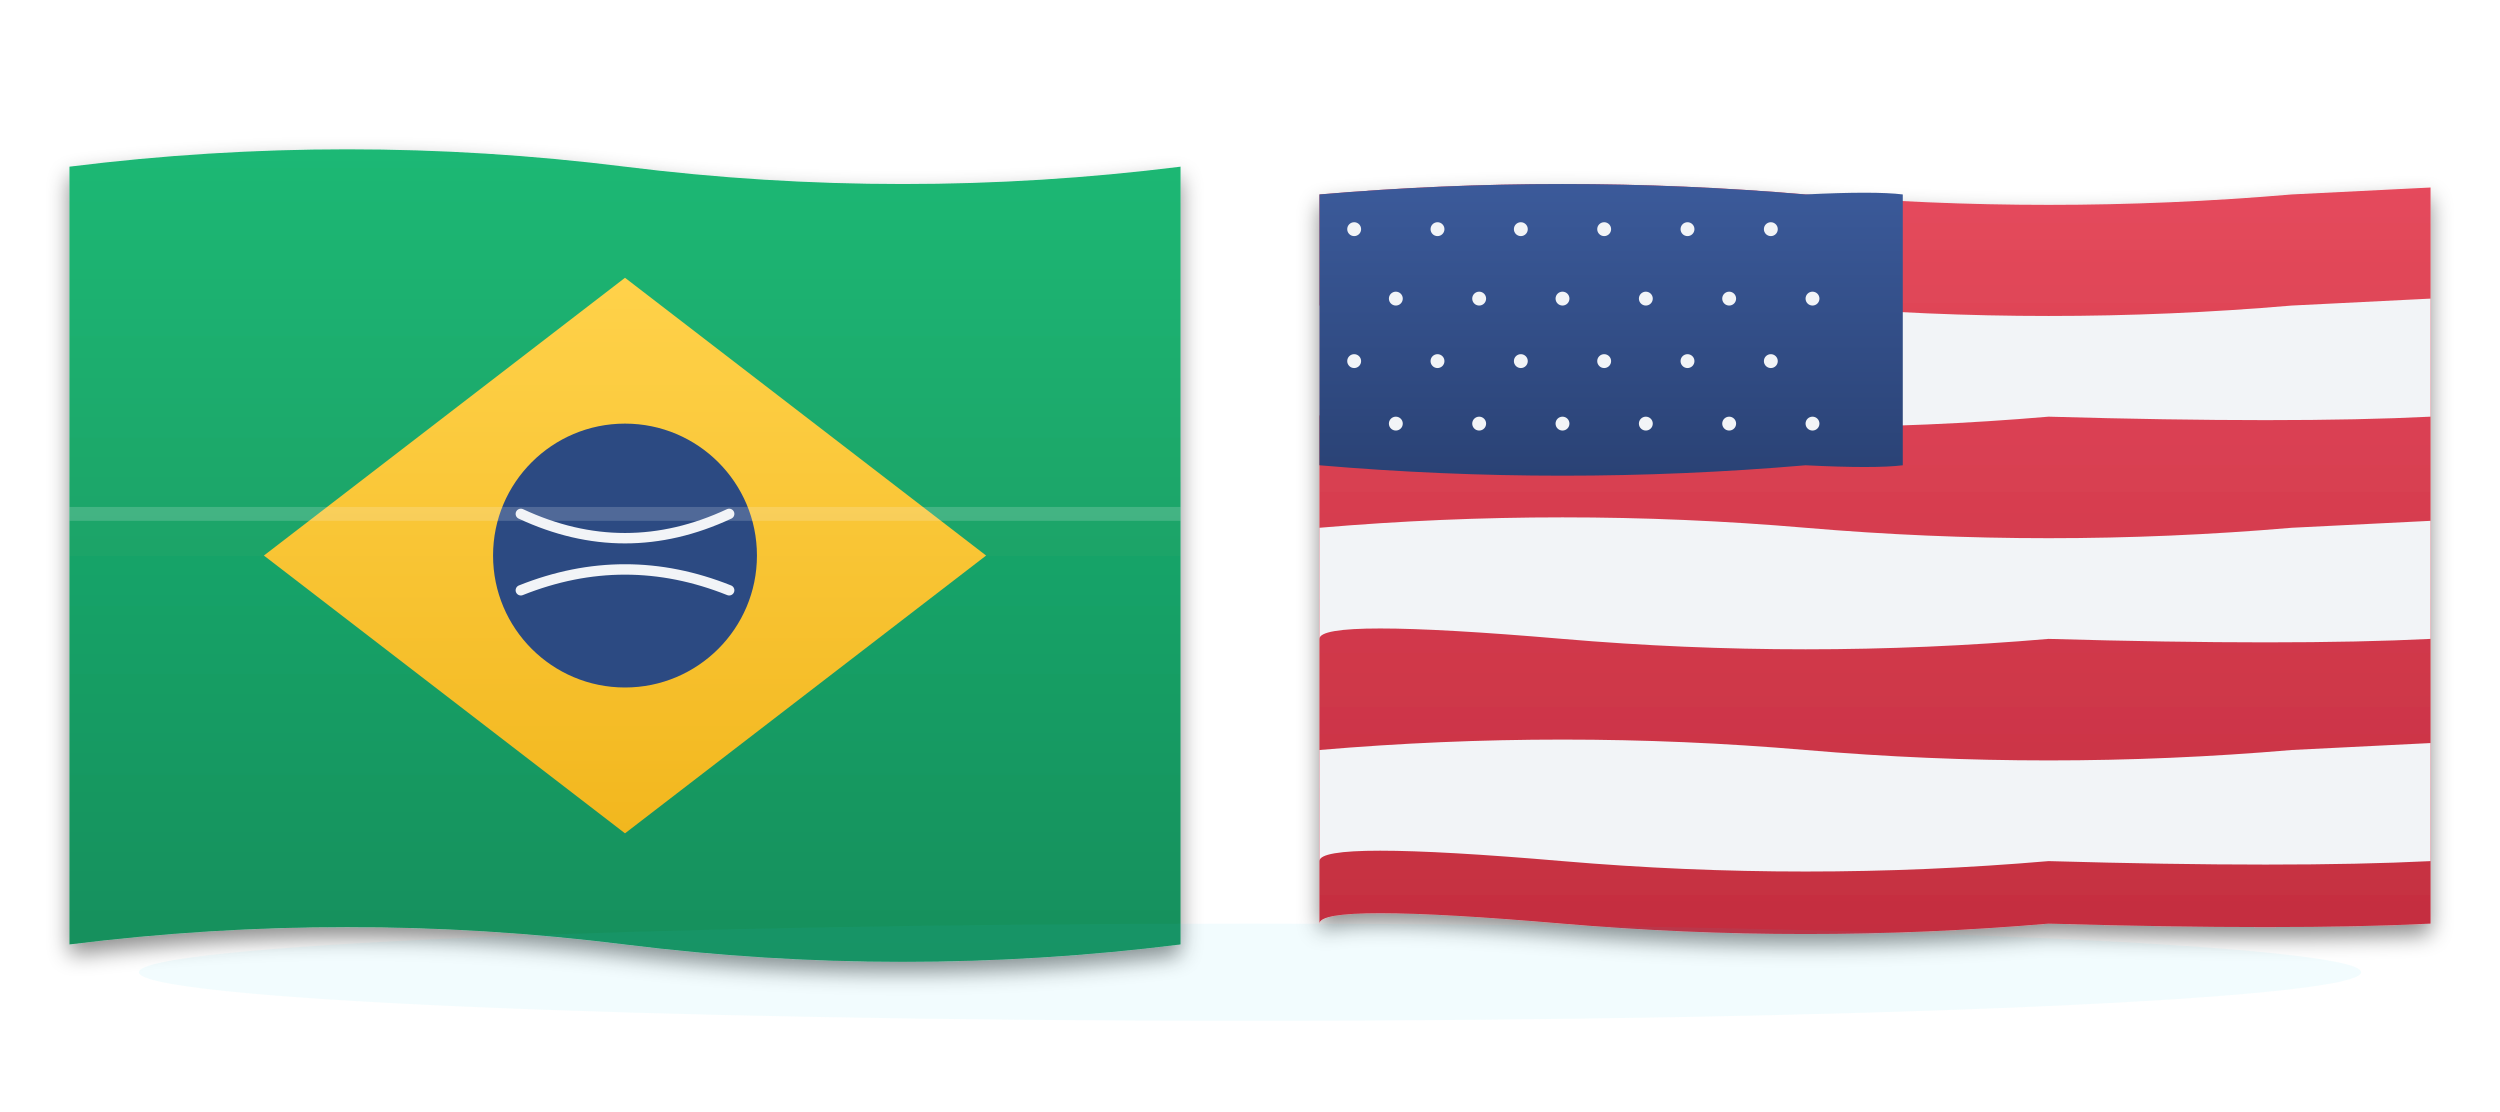
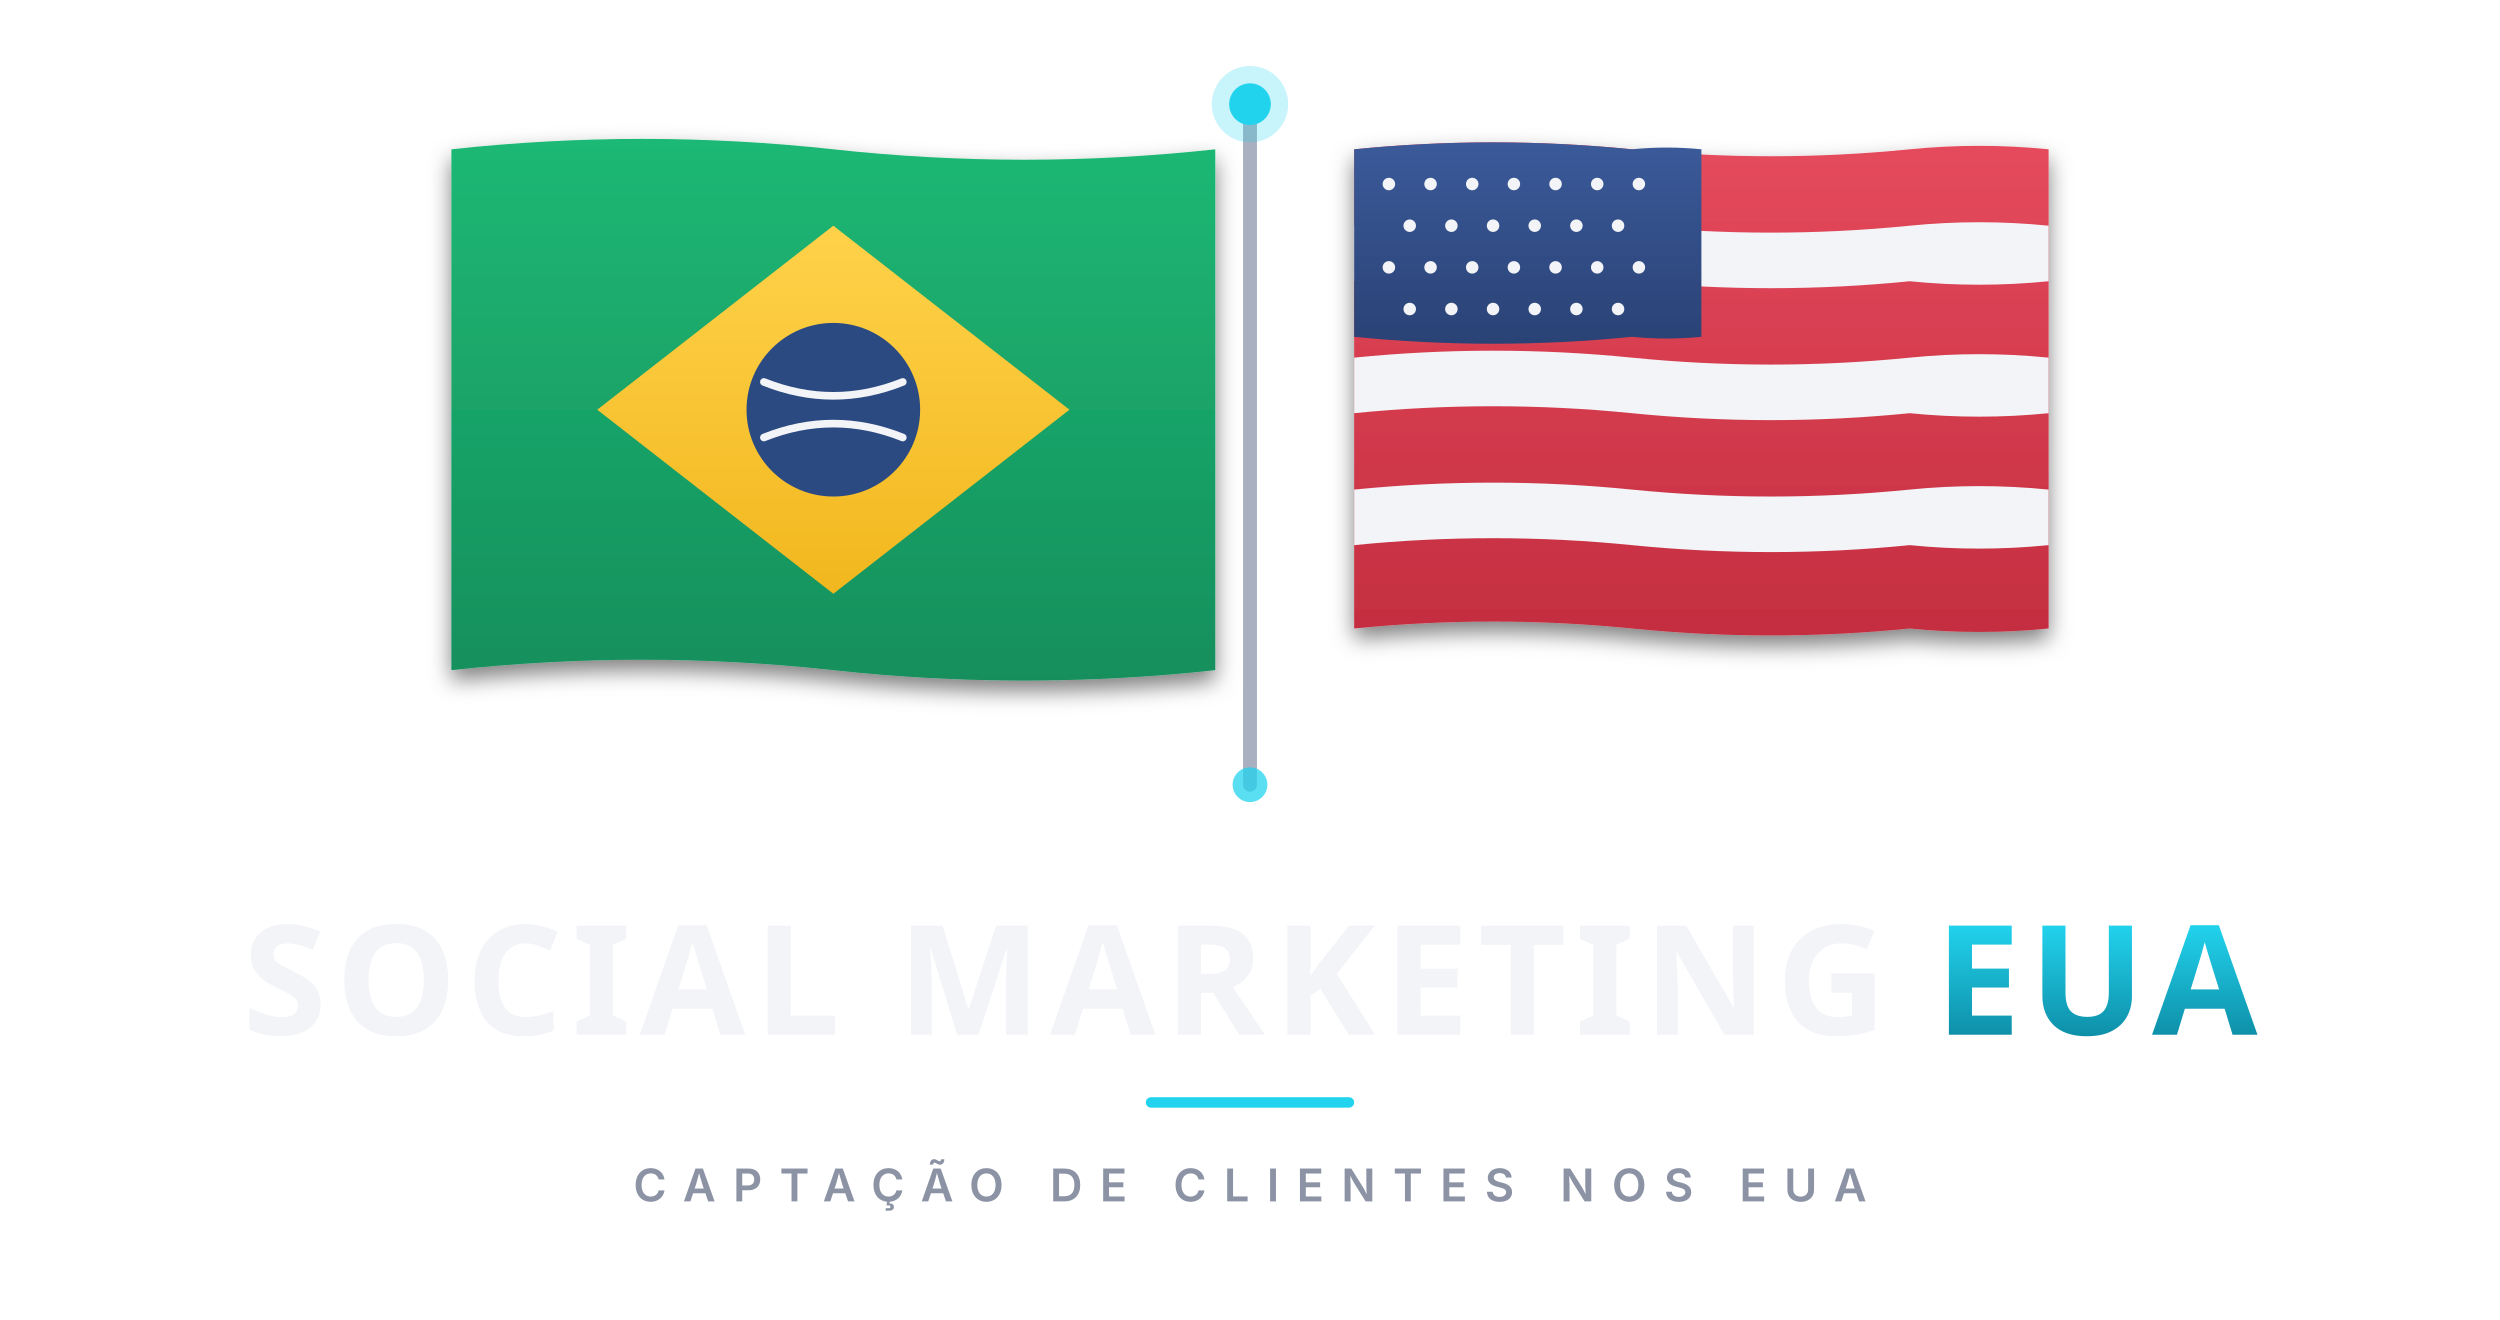
- <svg xmlns="http://www.w3.org/2000/svg" viewBox="0 0 720 320" preserveAspectRatio="xMidYMid meet" role="img" aria-label="Social Marketing EUA — bandeiras do Brasil e dos Estados Unidos">
+ <svg xmlns="http://www.w3.org/2000/svg" viewBox="0 0 720 380" preserveAspectRatio="xMidYMid meet" role="img" aria-label="Social Marketing EUA">
  <defs>
    <linearGradient id="brGrad" x1="0" x2="0" y1="0" y2="1">
      <stop offset="0" stop-color="#1FB874" />
      <stop offset="1" stop-color="#148F5C" />
    </linearGradient>
    <linearGradient id="brYel" x1="0" x2="0" y1="0" y2="1">
      <stop offset="0" stop-color="#FFD24A" />
      <stop offset="1" stop-color="#F2B71E" />
    </linearGradient>
    <linearGradient id="usRed" x1="0" x2="0" y1="0" y2="1">
      <stop offset="0" stop-color="#E54A5C" />
      <stop offset="1" stop-color="#C42E40" />
    </linearGradient>
    <linearGradient id="usNavy" x1="0" x2="0" y1="0" y2="1">
      <stop offset="0" stop-color="#3B5A9A" />
      <stop offset="1" stop-color="#2A4275" />
    </linearGradient>
-     <filter id="shadow" x="-10%" y="-10%" width="120%" height="120%">
+     <linearGradient id="cyanText" x1="0" x2="0" y1="0" y2="1">
+       <stop offset="0" stop-color="#22D3EE" />
+       <stop offset="1" stop-color="#0E8FA8" />
+     </linearGradient>
+     <filter id="shadow" x="-15%" y="-15%" width="130%" height="130%">
      <feGaussianBlur in="SourceAlpha" stdDeviation="3" />
      <feOffset dx="0" dy="3" result="off" />
      <feComponentTransfer>
-         <feFuncA type="linear" slope=".45" />
+         <feFuncA type="linear" slope=".5" />
      </feComponentTransfer>
      <feMerge>
        <feMergeNode />
        <feMergeNode in="SourceGraphic" />
      </feMerge>
    </filter>
  </defs>
-   <g transform="translate(360,160)">
-     <g transform="translate(-340,-112)">
-       <path d="M 0 0 Q 80 -10 160 0 Q 240 10 320 0 L 320 224 Q 240 234 160 224 Q 80 214 0 224 Z" fill="url(#brGrad)" filter="url(#shadow)" />
-       <polygon points="160,32 264,112 160,192 56,112" fill="url(#brYel)" />
-       <circle cx="160" cy="112" r="38" fill="#2C4A82" />
-       <path d="M 130 100 Q 160 114 190 100" stroke="#F2F4F7" stroke-width="3" fill="none" stroke-linecap="round" />
-       <path d="M 130 122 Q 160 110 190 122" stroke="#F2F4F7" stroke-width="3" fill="none" stroke-linecap="round" />
-       <rect x="0" y="98" width="320" height="4" fill="#F2F4F7" opacity=".18" />
+   <g transform="translate(360,28)">
+     <rect x="-2" y="0" width="4" height="200" rx="2" fill="#A9B0BF" />
+     <circle cx="0" cy="2" r="6" fill="#22D3EE" />
+     <circle cx="0" cy="2" r="11" fill="#22D3EE" opacity=".25" />
+     <circle cx="0" cy="198" r="5" fill="#22D3EE" opacity=".75" />
+     <g transform="translate(-230,15)">
+       <path d="M 0 0 Q 55 -6 110 0 Q 165 6 220 0 L 220 150 Q 165 156 110 150 Q 55 144 0 150 Z" fill="url(#brGrad)" filter="url(#shadow)" />
+       <polygon points="110,22 178,75 110,128 42,75" fill="url(#brYel)" />
+       <circle cx="110" cy="75" r="25" fill="#2C4A82" />
+       <path d="M 90 67 Q 110 75 130 67" stroke="#F2F4F7" stroke-width="2.2" fill="none" stroke-linecap="round" />
+       <path d="M 90 83 Q 110 75 130 83" stroke="#F2F4F7" stroke-width="2.2" fill="none" stroke-linecap="round" />
    </g>
-     <g transform="translate(20,-104)">
-       <path d="M 0 0 Q 70 -6 140 0 Q 210 6 280 0 L 320 -2 L 320 210 Q 280 212 210 210 Q 140 216 70 210 Q 0 204 0 210 L 0 0 Z" fill="url(#usRed)" filter="url(#shadow)" />
-       <path d="M 0 32 Q 70 26 140 32 Q 210 38 280 32 L 320 30 L 320 64 Q 280 66 210 64 Q 140 70 70 64 Q 0 58 0 64 Z" fill="#F2F4F7" />
-       <path d="M 0 96 Q 70 90 140 96 Q 210 102 280 96 L 320 94 L 320 128 Q 280 130 210 128 Q 140 134 70 128 Q 0 122 0 128 Z" fill="#F2F4F7" />
-       <path d="M 0 160 Q 70 154 140 160 Q 210 166 280 160 L 320 158 L 320 192 Q 280 194 210 192 Q 140 198 70 192 Q 0 186 0 192 Z" fill="#F2F4F7" />
-       <path d="M 0 0 Q 70 -6 140 0 Q 160 -1 168 0 L 168 78 Q 160 79 140 78 Q 70 84 0 78 Z" fill="url(#usNavy)" />
+     <g transform="translate(30,15)">
+       <path d="M 0 0 Q 40 -4 80 0 Q 120 4 160 0 Q 180 -2 200 0 L 200 138 Q 180 140 160 138 Q 120 142 80 138 Q 40 134 0 138 Z" fill="url(#usRed)" filter="url(#shadow)" />
+       <path d="M 0 22 Q 40 18 80 22 Q 120 26 160 22 Q 180 20 200 22 L 200 38 Q 180 40 160 38 Q 120 42 80 38 Q 40 34 0 38 Z" fill="#F2F4F7" />
+       <path d="M 0 60 Q 40 56 80 60 Q 120 64 160 60 Q 180 58 200 60 L 200 76 Q 180 78 160 76 Q 120 80 80 76 Q 40 72 0 76 Z" fill="#F2F4F7" />
+       <path d="M 0 98 Q 40 94 80 98 Q 120 102 160 98 Q 180 96 200 98 L 200 114 Q 180 116 160 114 Q 120 118 80 114 Q 40 110 0 114 Z" fill="#F2F4F7" />
+       <path d="M 0 0 Q 40 -4 80 0 Q 90 -1 100 0 L 100 54 Q 90 55 80 54 Q 40 58 0 54 Z" fill="url(#usNavy)" />
      <g fill="#F2F4F7">
-         <circle cx="10" cy="10" r="2" />
-         <circle cx="34" cy="10" r="2" />
-         <circle cx="58" cy="10" r="2" />
-         <circle cx="82" cy="10" r="2" />
-         <circle cx="106" cy="10" r="2" />
-         <circle cx="130" cy="10" r="2" />
-         <circle cx="22" cy="30" r="2" />
-         <circle cx="46" cy="30" r="2" />
-         <circle cx="70" cy="30" r="2" />
-         <circle cx="94" cy="30" r="2" />
-         <circle cx="118" cy="30" r="2" />
-         <circle cx="142" cy="30" r="2" />
-         <circle cx="10" cy="48" r="2" />
-         <circle cx="34" cy="48" r="2" />
-         <circle cx="58" cy="48" r="2" />
-         <circle cx="82" cy="48" r="2" />
-         <circle cx="106" cy="48" r="2" />
-         <circle cx="130" cy="48" r="2" />
-         <circle cx="22" cy="66" r="2" />
-         <circle cx="46" cy="66" r="2" />
-         <circle cx="70" cy="66" r="2" />
-         <circle cx="94" cy="66" r="2" />
-         <circle cx="118" cy="66" r="2" />
-         <circle cx="142" cy="66" r="2" />
+         <circle cx="10" cy="10" r="1.8" />
+         <circle cx="22" cy="10" r="1.8" />
+         <circle cx="34" cy="10" r="1.8" />
+         <circle cx="46" cy="10" r="1.8" />
+         <circle cx="58" cy="10" r="1.8" />
+         <circle cx="70" cy="10" r="1.8" />
+         <circle cx="82" cy="10" r="1.8" />
+         <circle cx="16" cy="22" r="1.8" />
+         <circle cx="28" cy="22" r="1.8" />
+         <circle cx="40" cy="22" r="1.8" />
+         <circle cx="52" cy="22" r="1.8" />
+         <circle cx="64" cy="22" r="1.8" />
+         <circle cx="76" cy="22" r="1.8" />
+         <circle cx="10" cy="34" r="1.8" />
+         <circle cx="22" cy="34" r="1.8" />
+         <circle cx="34" cy="34" r="1.8" />
+         <circle cx="46" cy="34" r="1.8" />
+         <circle cx="58" cy="34" r="1.8" />
+         <circle cx="70" cy="34" r="1.8" />
+         <circle cx="82" cy="34" r="1.8" />
+         <circle cx="16" cy="46" r="1.8" />
+         <circle cx="28" cy="46" r="1.8" />
+         <circle cx="40" cy="46" r="1.8" />
+         <circle cx="52" cy="46" r="1.8" />
+         <circle cx="64" cy="46" r="1.8" />
+         <circle cx="76" cy="46" r="1.8" />
      </g>
    </g>
-     <ellipse cx="0" cy="120" rx="320" ry="14" fill="#22D3EE" opacity=".06" />
+   </g>
+   <g font-family="'Archivo', system-ui, sans-serif" text-anchor="middle">
+     <text x="360" y="298" font-size="44" font-weight="800" fill="#F2F4F7" letter-spacing="2.5">SOCIAL MARKETING <tspan fill="url(#cyanText)" font-weight="900">EUA</tspan>
+     </text>
+     <rect x="330" y="316" width="60" height="3" rx="1.5" fill="#22D3EE" />
+     <text x="360" y="346" font-size="13" font-weight="600" fill="#8B93A5" letter-spacing="5" font-family="'Inter', system-ui, sans-serif">CAPTAÇÃO DE CLIENTES NOS EUA</text>
  </g>
</svg>
